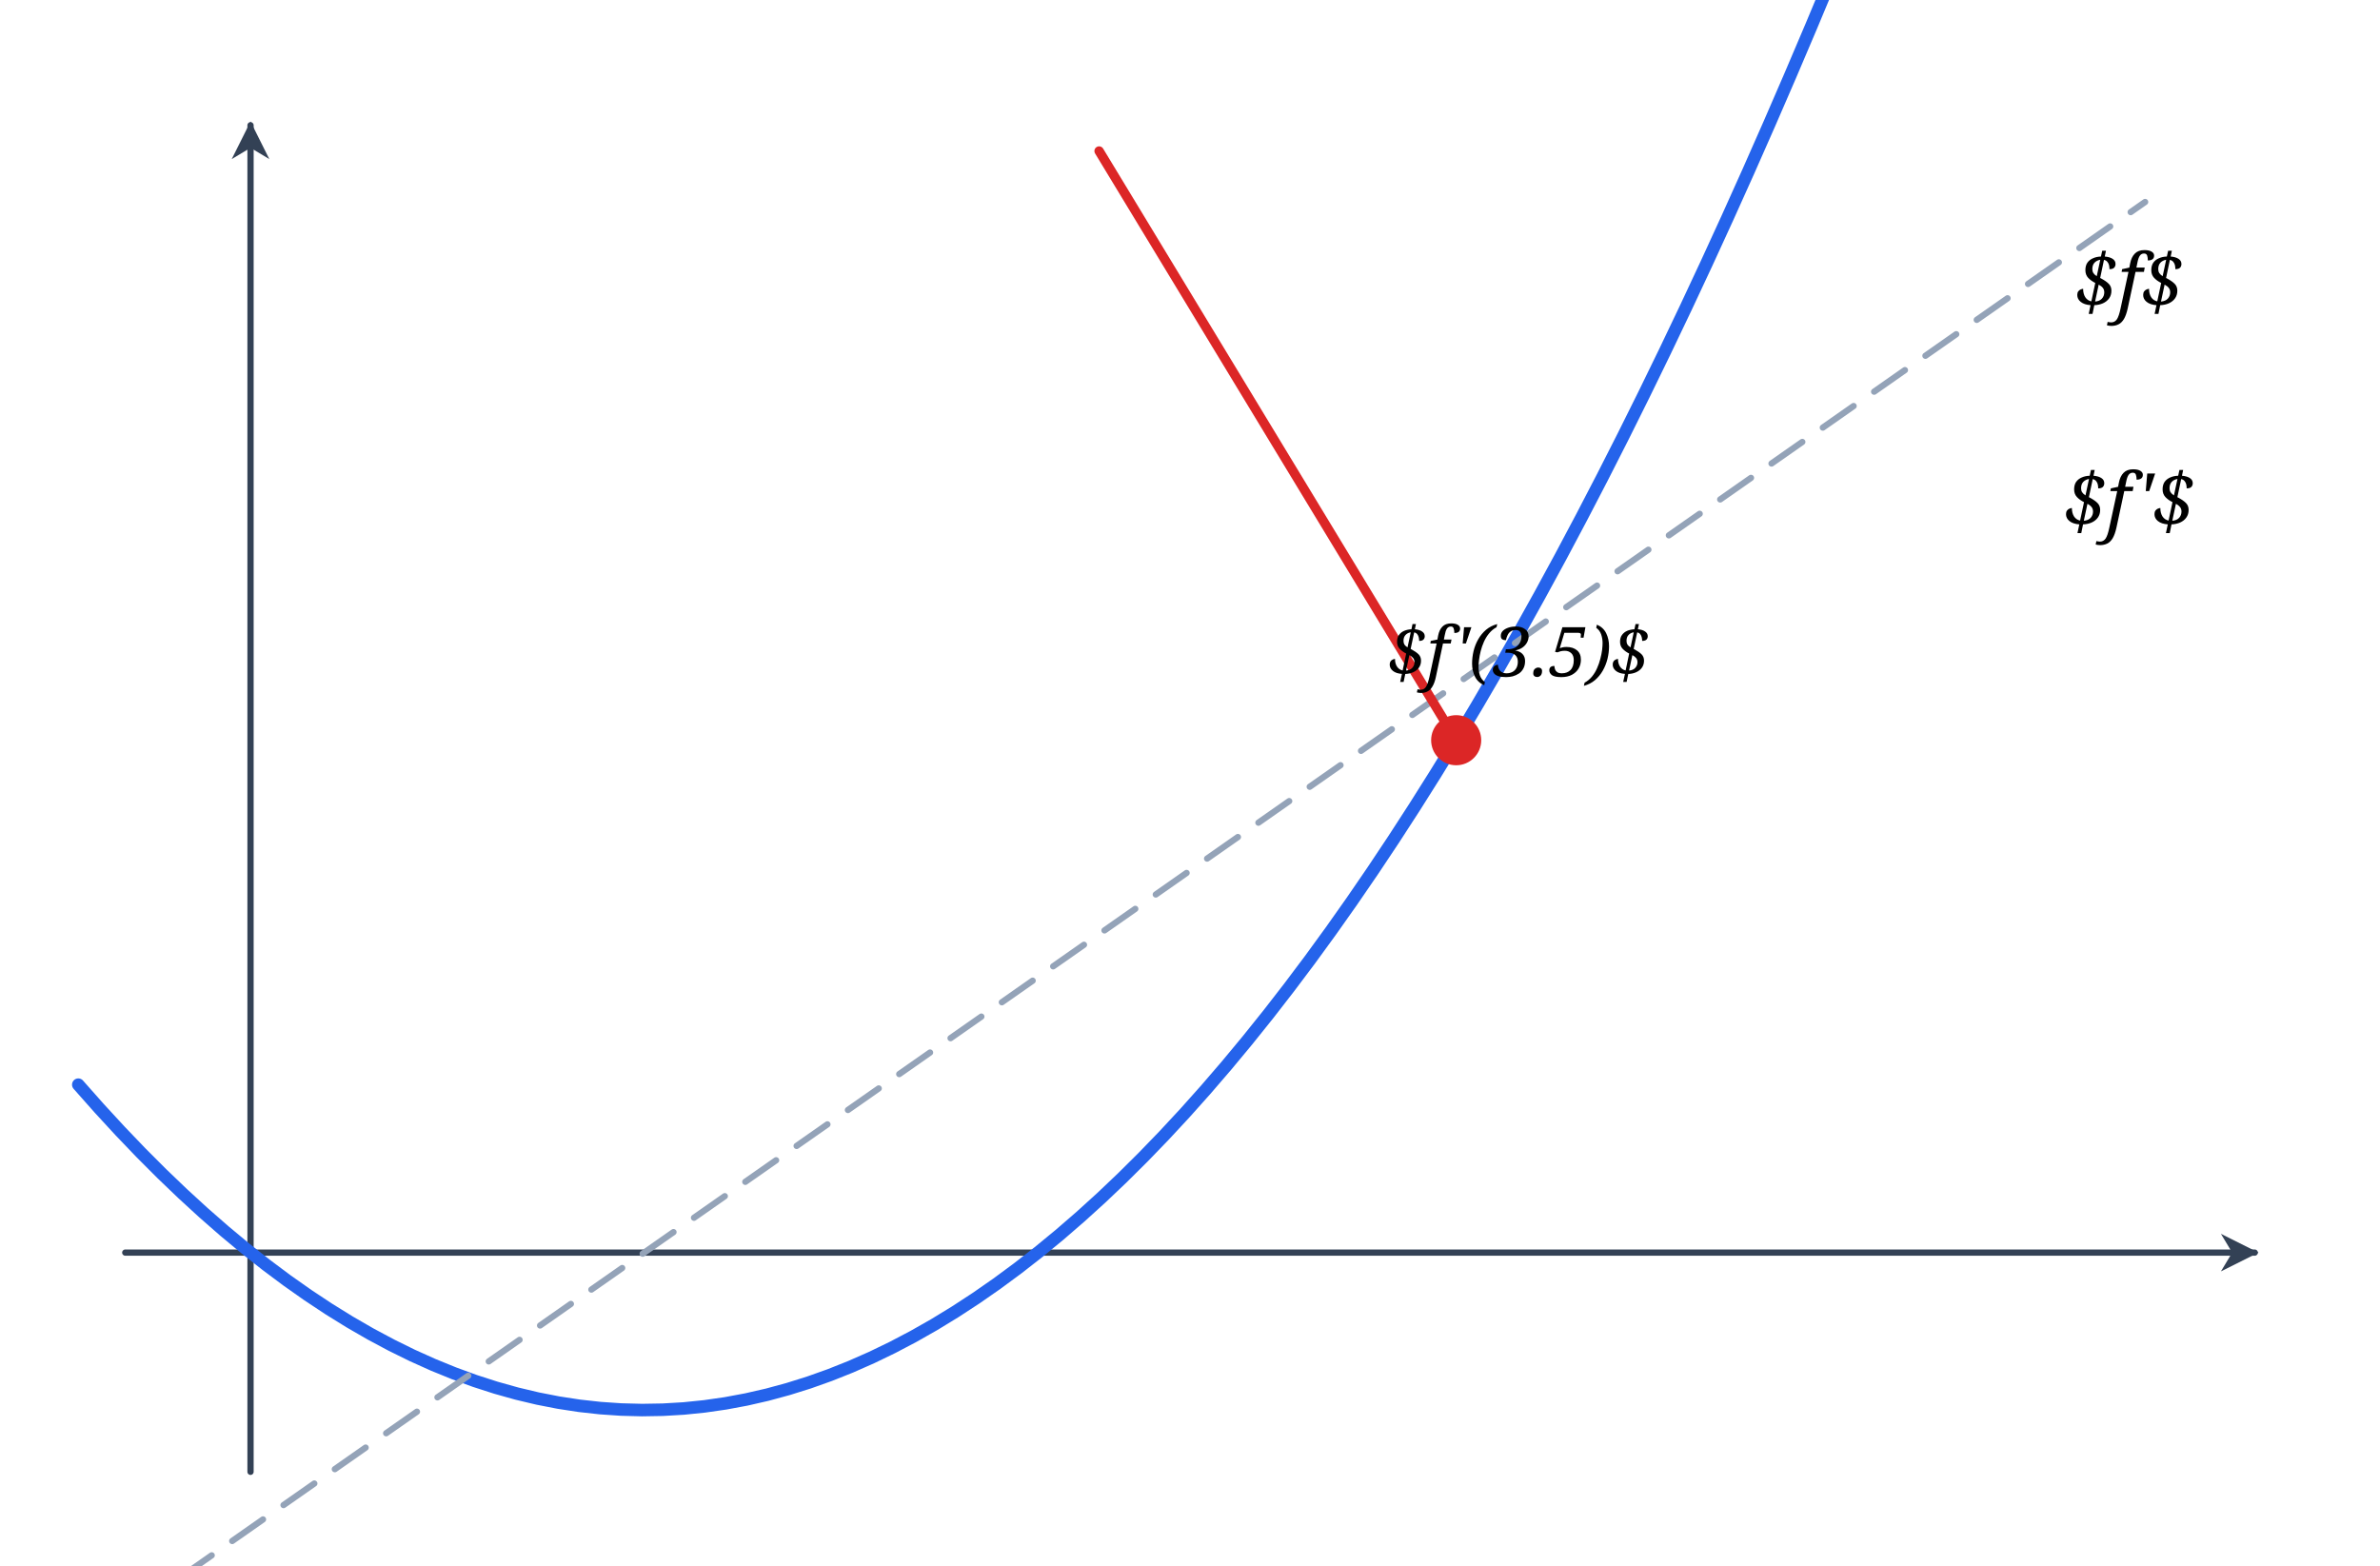
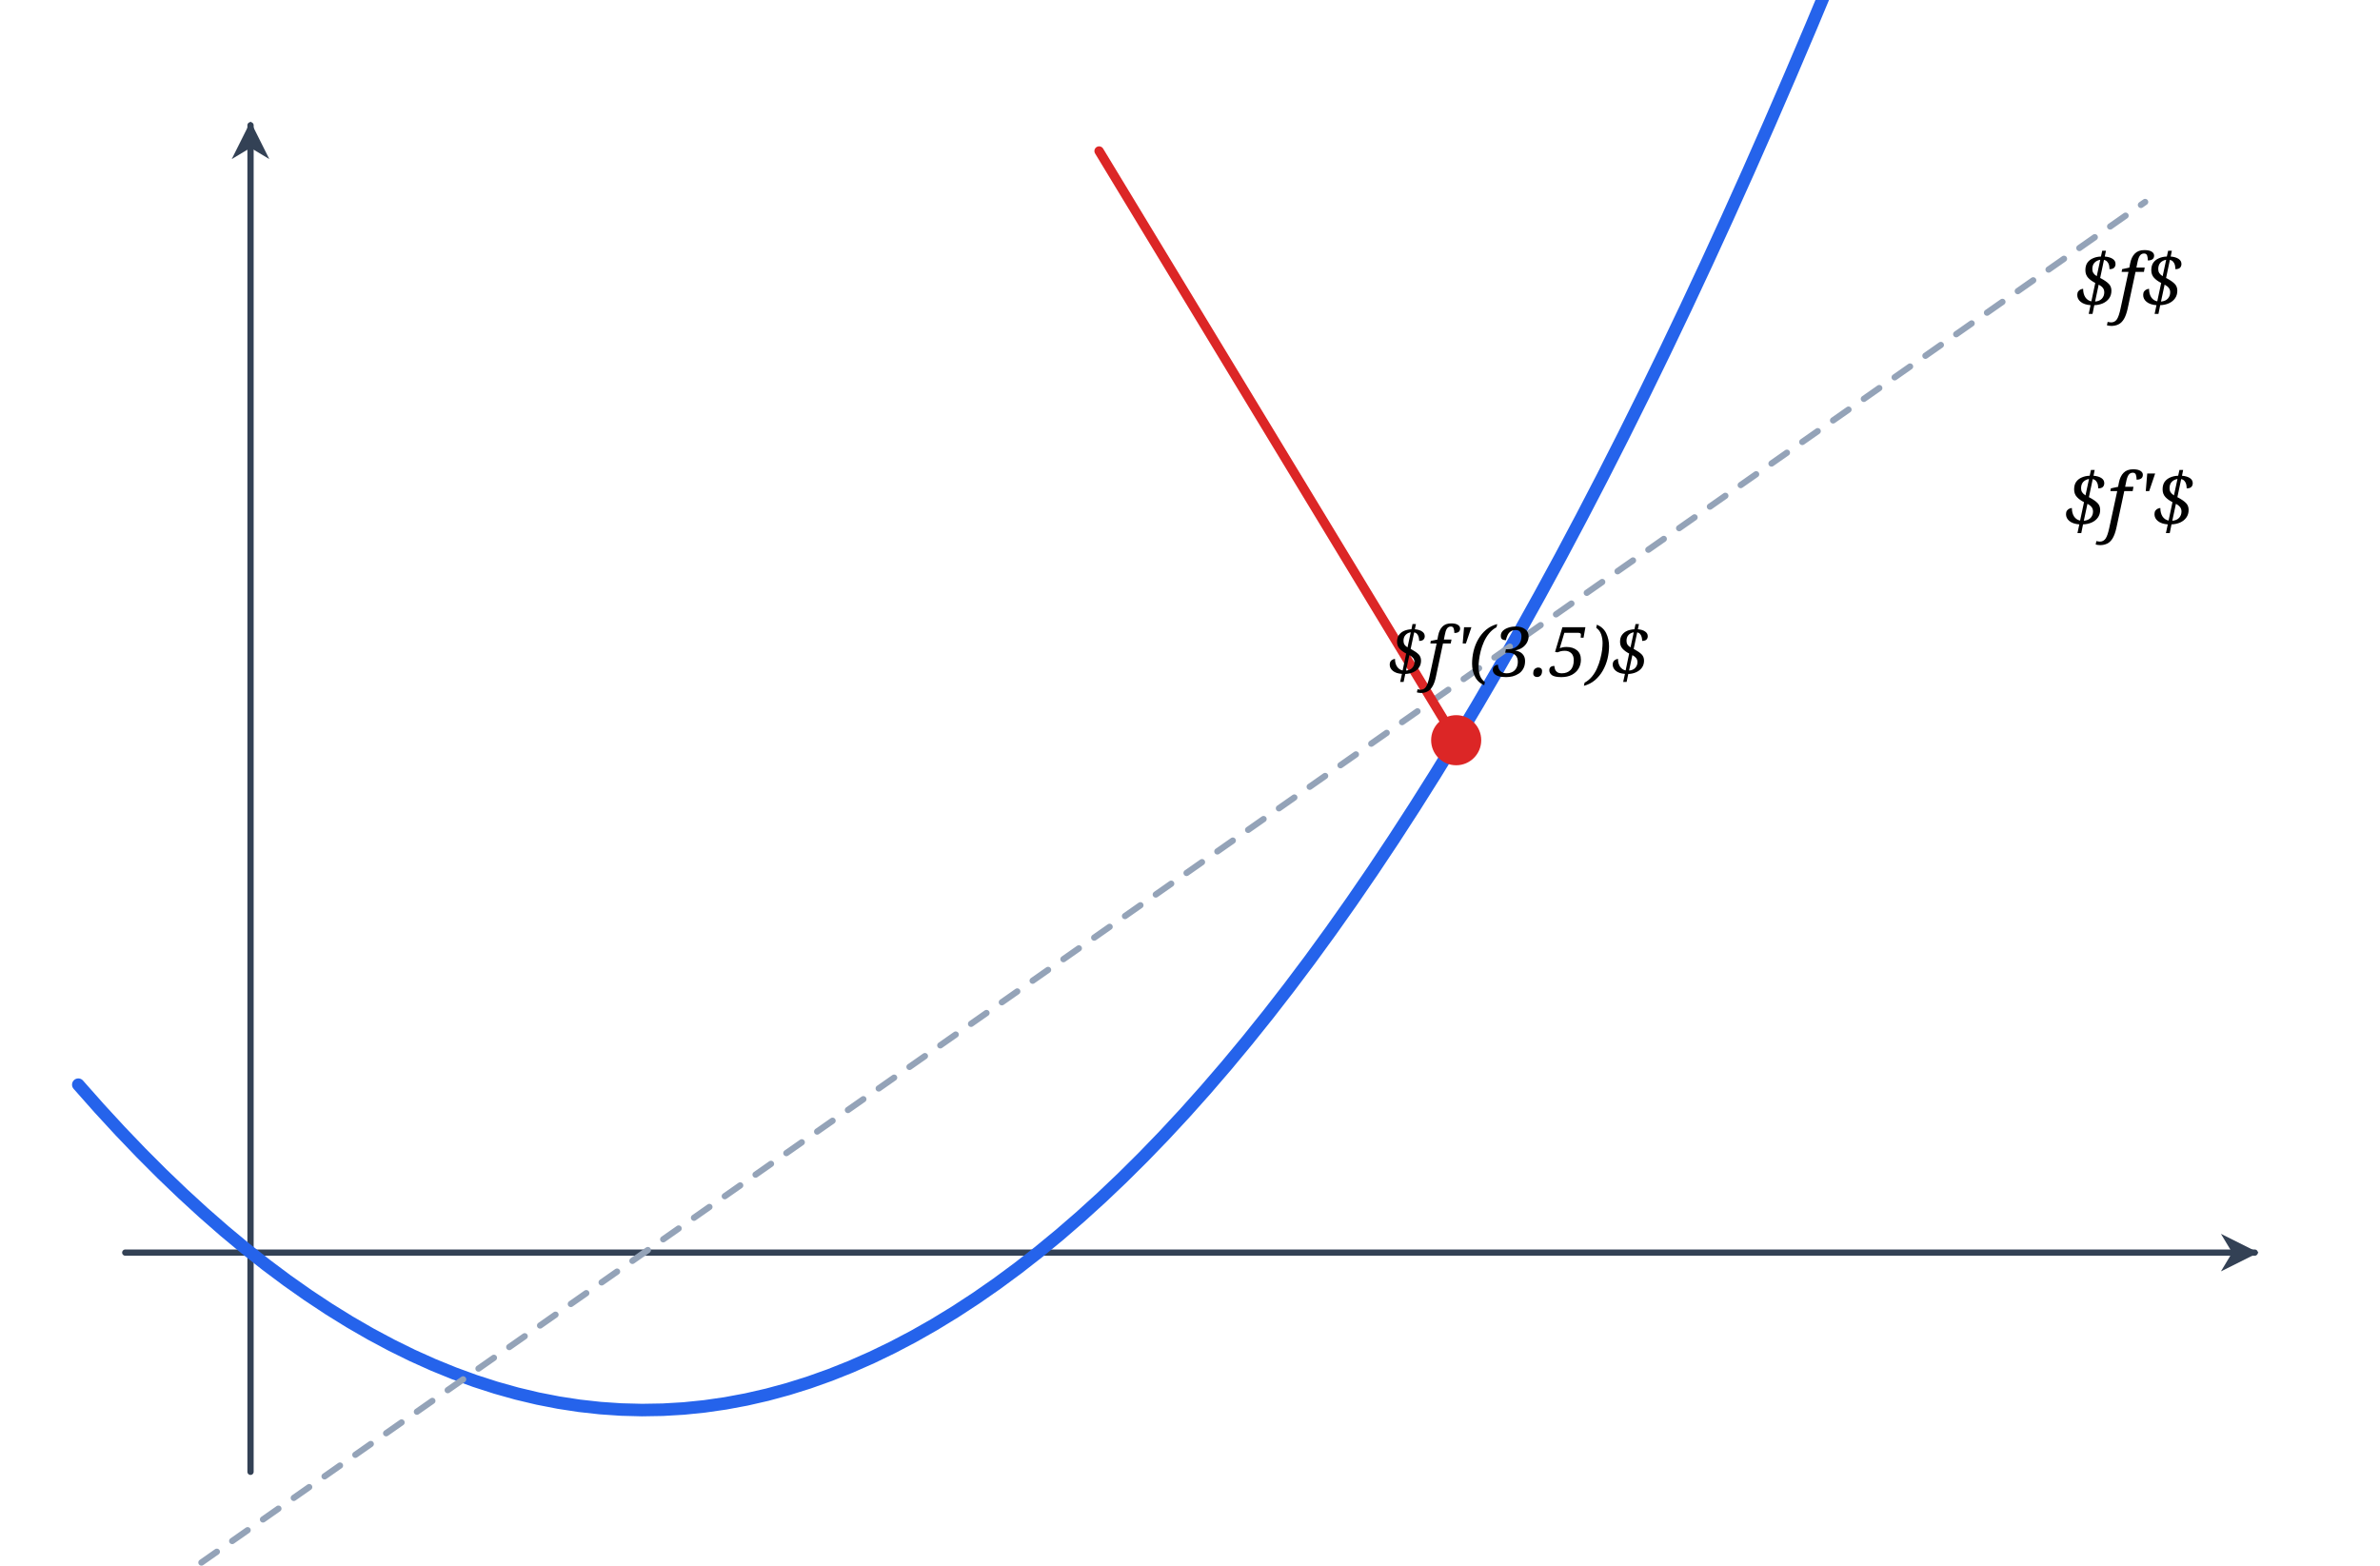
<svg xmlns="http://www.w3.org/2000/svg" width="380" height="250" viewBox="0 0 380 250">
  <defs>
    <marker markerWidth="6" markerHeight="6" viewBox="0 0 10 10" id="arrow-stealth-334155" refX="9" refY="5" orient="auto">
      <path d="M 0 0 L 10 5 L 0 10 L 3 5 z" fill="#334155" />
    </marker>
  </defs>
  <g>
    <path d="M 20 200 L 360 200" stroke="#334155" stroke-width="1" stroke-opacity="1" stroke-linecap="round" stroke-linejoin="round" fill="none" fill-opacity="1" opacity="1" marker-end="url(#arrow-stealth-334155)" />
  </g>
  <g>
    <path d="M 40 235 L 40 20" stroke="#334155" stroke-width="1" stroke-opacity="1" stroke-linecap="round" stroke-linejoin="round" fill="none" fill-opacity="1" opacity="1" marker-end="url(#arrow-stealth-334155)" />
  </g>
  <path d="M 12.5 173.188 L 15.833 176.95 L 19.167 180.571 L 22.5 184.051 L 25.833 187.39 L 29.167 190.586 L 32.5 193.642 L 35.833 196.556 L 39.167 199.329 L 42.5 201.96 L 45.833 204.45 L 49.167 206.799 L 52.5 209.006 L 55.833 211.071 L 59.167 212.996 L 62.5 214.778 L 65.833 216.42 L 69.167 217.92 L 72.5 219.278 L 75.833 220.496 L 79.167 221.571 L 82.5 222.506 L 85.833 223.299 L 89.167 223.95 L 92.5 224.46 L 95.833 224.829 L 99.167 225.056 L 102.5 225.142 L 105.833 225.086 L 109.167 224.89 L 112.5 224.551 L 115.833 224.071 L 119.167 223.45 L 122.5 222.688 L 125.833 221.783 L 129.167 220.738 L 132.5 219.551 L 135.833 218.223 L 139.167 216.753 L 142.5 215.142 L 145.833 213.39 L 149.167 211.496 L 152.5 209.46 L 155.833 207.283 L 159.167 204.965 L 162.5 202.506 L 165.833 199.905 L 169.167 197.162 L 172.5 194.278 L 175.833 191.253 L 179.167 188.086 L 182.5 184.778 L 185.833 181.329 L 189.167 177.738 L 192.5 174.006 L 195.833 170.132 L 199.167 166.117 L 202.5 161.96 L 205.833 157.662 L 209.167 153.223 L 212.5 148.642 L 215.833 143.92 L 219.167 139.056 L 222.5 134.051 L 225.833 128.905 L 229.167 123.617 L 232.5 118.188 L 235.833 112.617 L 239.167 106.905 L 242.5 101.051 L 245.833 95.056 L 249.167 88.92 L 252.5 82.642 L 255.833 76.223 L 259.167 69.662 L 262.5 62.96 L 265.833 56.117 L 269.167 49.132 L 272.5 42.006 L 275.833 34.738 L 279.167 27.329 L 282.5 19.778 L 285.833 12.086 L 289.167 4.253 L 292.5 -3.722 L 295.833 -11.838 L 299.167 -20.095 L 302.5 -28.494 L 305.833 -37.035 L 309.167 -45.717 L 312.5 -54.54 L 315.833 -63.504 L 319.167 -72.61 L 322.5 -81.858 L 325.833 -91.247 L 329.167 -100.777 L 332.5 -110.449 L 335.833 -120.262 L 339.167 -130.217 L 342.5 -140.312" stroke="#2563eb" stroke-width="2" stroke-opacity="1" stroke-linecap="round" stroke-linejoin="round" fill="none" fill-opacity="1" opacity="1" />
-   <path d="M 12.5 263.25 L 15.833 260.917 L 19.167 258.583 L 22.5 256.25 L 25.833 253.917 L 29.167 251.583 L 32.5 249.25 L 35.833 246.917 L 39.167 244.583 L 42.5 242.25 L 45.833 239.917 L 49.167 237.583 L 52.5 235.25 L 55.833 232.917 L 59.167 230.583 L 62.5 228.25 L 65.833 225.917 L 69.167 223.583 L 72.5 221.25 L 75.833 218.917 L 79.167 216.583 L 82.5 214.25 L 85.833 211.917 L 89.167 209.583 L 92.5 207.25 L 95.833 204.917 L 99.167 202.583 L 102.5 200.25 L 105.833 197.917 L 109.167 195.583 L 112.5 193.25 L 115.833 190.917 L 119.167 188.583 L 122.5 186.25 L 125.833 183.917 L 129.167 181.583 L 132.5 179.25 L 135.833 176.917 L 139.167 174.583 L 142.5 172.25 L 145.833 169.917 L 149.167 167.583 L 152.5 165.25 L 155.833 162.917 L 159.167 160.583 L 162.5 158.25 L 165.833 155.917 L 169.167 153.583 L 172.5 151.25 L 175.833 148.917 L 179.167 146.583 L 182.5 144.25 L 185.833 141.917 L 189.167 139.583 L 192.5 137.25 L 195.833 134.917 L 199.167 132.583 L 202.5 130.25 L 205.833 127.917 L 209.167 125.583 L 212.5 123.25 L 215.833 120.917 L 219.167 118.583 L 222.5 116.25 L 225.833 113.917 L 229.167 111.583 L 232.5 109.25 L 235.833 106.917 L 239.167 104.583 L 242.5 102.25 L 245.833 99.917 L 249.167 97.583 L 252.5 95.25 L 255.833 92.917 L 259.167 90.583 L 262.5 88.25 L 265.833 85.917 L 269.167 83.583 L 272.5 81.25 L 275.833 78.917 L 279.167 76.583 L 282.5 74.25 L 285.833 71.917 L 289.167 69.583 L 292.5 67.25 L 295.833 64.917 L 299.167 62.583 L 302.5 60.25 L 305.833 57.917 L 309.167 55.583 L 312.5 53.25 L 315.833 50.917 L 319.167 48.583 L 322.5 46.25 L 325.833 43.917 L 329.167 41.583 L 332.5 39.25 L 335.833 36.917 L 339.167 34.583 L 342.5 32.25" stroke="#94a3b8" stroke-width="1" stroke-opacity="1" stroke-dasharray="6 4" stroke-linecap="round" stroke-linejoin="round" fill="none" fill-opacity="1" opacity="1" />
+   <path d="M 12.5 263.25 L 15.833 260.917 L 19.167 258.583 L 22.5 256.25 L 25.833 253.917 L 29.167 251.583 L 32.5 249.25 L 35.833 246.917 L 39.167 244.583 L 42.5 242.25 L 45.833 239.917 L 49.167 237.583 L 52.5 235.25 L 55.833 232.917 L 59.167 230.583 L 62.5 228.25 L 65.833 225.917 L 69.167 223.583 L 72.5 221.25 L 75.833 218.917 L 79.167 216.583 L 82.5 214.25 L 85.833 211.917 L 89.167 209.583 L 92.5 207.25 L 95.833 204.917 L 99.167 202.583 L 102.5 200.25 L 105.833 197.917 L 109.167 195.583 L 112.5 193.25 L 115.833 190.917 L 119.167 188.583 L 122.5 186.25 L 125.833 183.917 L 129.167 181.583 L 132.5 179.25 L 135.833 176.917 L 139.167 174.583 L 142.5 172.25 L 145.833 169.917 L 149.167 167.583 L 152.5 165.25 L 155.833 162.917 L 159.167 160.583 L 162.5 158.25 L 165.833 155.917 L 169.167 153.583 L 172.5 151.25 L 175.833 148.917 L 179.167 146.583 L 182.5 144.25 L 185.833 141.917 L 189.167 139.583 L 192.5 137.25 L 195.833 134.917 L 199.167 132.583 L 202.5 130.25 L 205.833 127.917 L 209.167 125.583 L 212.5 123.25 L 215.833 120.917 L 219.167 118.583 L 222.5 116.25 L 225.833 113.917 L 229.167 111.583 L 232.5 109.25 L 235.833 106.917 L 239.167 104.583 L 242.5 102.25 L 245.833 99.917 L 249.167 97.583 L 252.5 95.25 L 255.833 92.917 L 259.167 90.583 L 262.5 88.25 L 265.833 85.917 L 269.167 83.583 L 272.5 81.25 L 275.833 78.917 L 279.167 76.583 L 282.5 74.25 L 285.833 71.917 L 289.167 69.583 L 292.5 67.25 L 295.833 64.917 L 299.167 62.583 L 302.5 60.25 L 305.833 57.917 L 309.167 55.583 L 312.5 53.25 L 315.833 50.917 L 319.167 48.583 L 322.5 46.25 L 325.833 43.917 L 329.167 41.583 L 332.5 39.25 L 335.833 36.917 L 339.167 34.583 L 342.5 32.25" stroke="#94a3b8" stroke-width="1" stroke-opacity="1" stroke-dasharray="3 3" stroke-linecap="round" stroke-linejoin="round" fill="none" fill-opacity="1" opacity="1" />
  <line x1="232.5" y1="118.188" x2="175.487" y2="24.116" stroke="#dc2626" stroke-width="1.5" stroke-opacity="1" stroke-linecap="round" stroke-linejoin="round" fill="none" fill-opacity="1" opacity="1" />
  <circle r="3.5" stroke="#dc2626" stroke-width="1" stroke-opacity="1" stroke-linecap="round" stroke-linejoin="round" fill="#dc2626" fill-opacity="1" opacity="1" cx="232.5" cy="118.188" />
  <text text-anchor="middle" dominant-baseline="middle" x="242.5" y="104.188" font-family="serif" font-size="11" font-style="italic" fill="#000">$f'(3.5)$</text>
  <text text-anchor="middle" dominant-baseline="middle" x="340" y="45" font-family="serif" font-size="12" font-style="italic" fill="#000">$f$</text>
  <text text-anchor="middle" dominant-baseline="middle" x="340" y="80" font-family="serif" font-size="12" font-style="italic" fill="#000">$f'$</text>
</svg>
